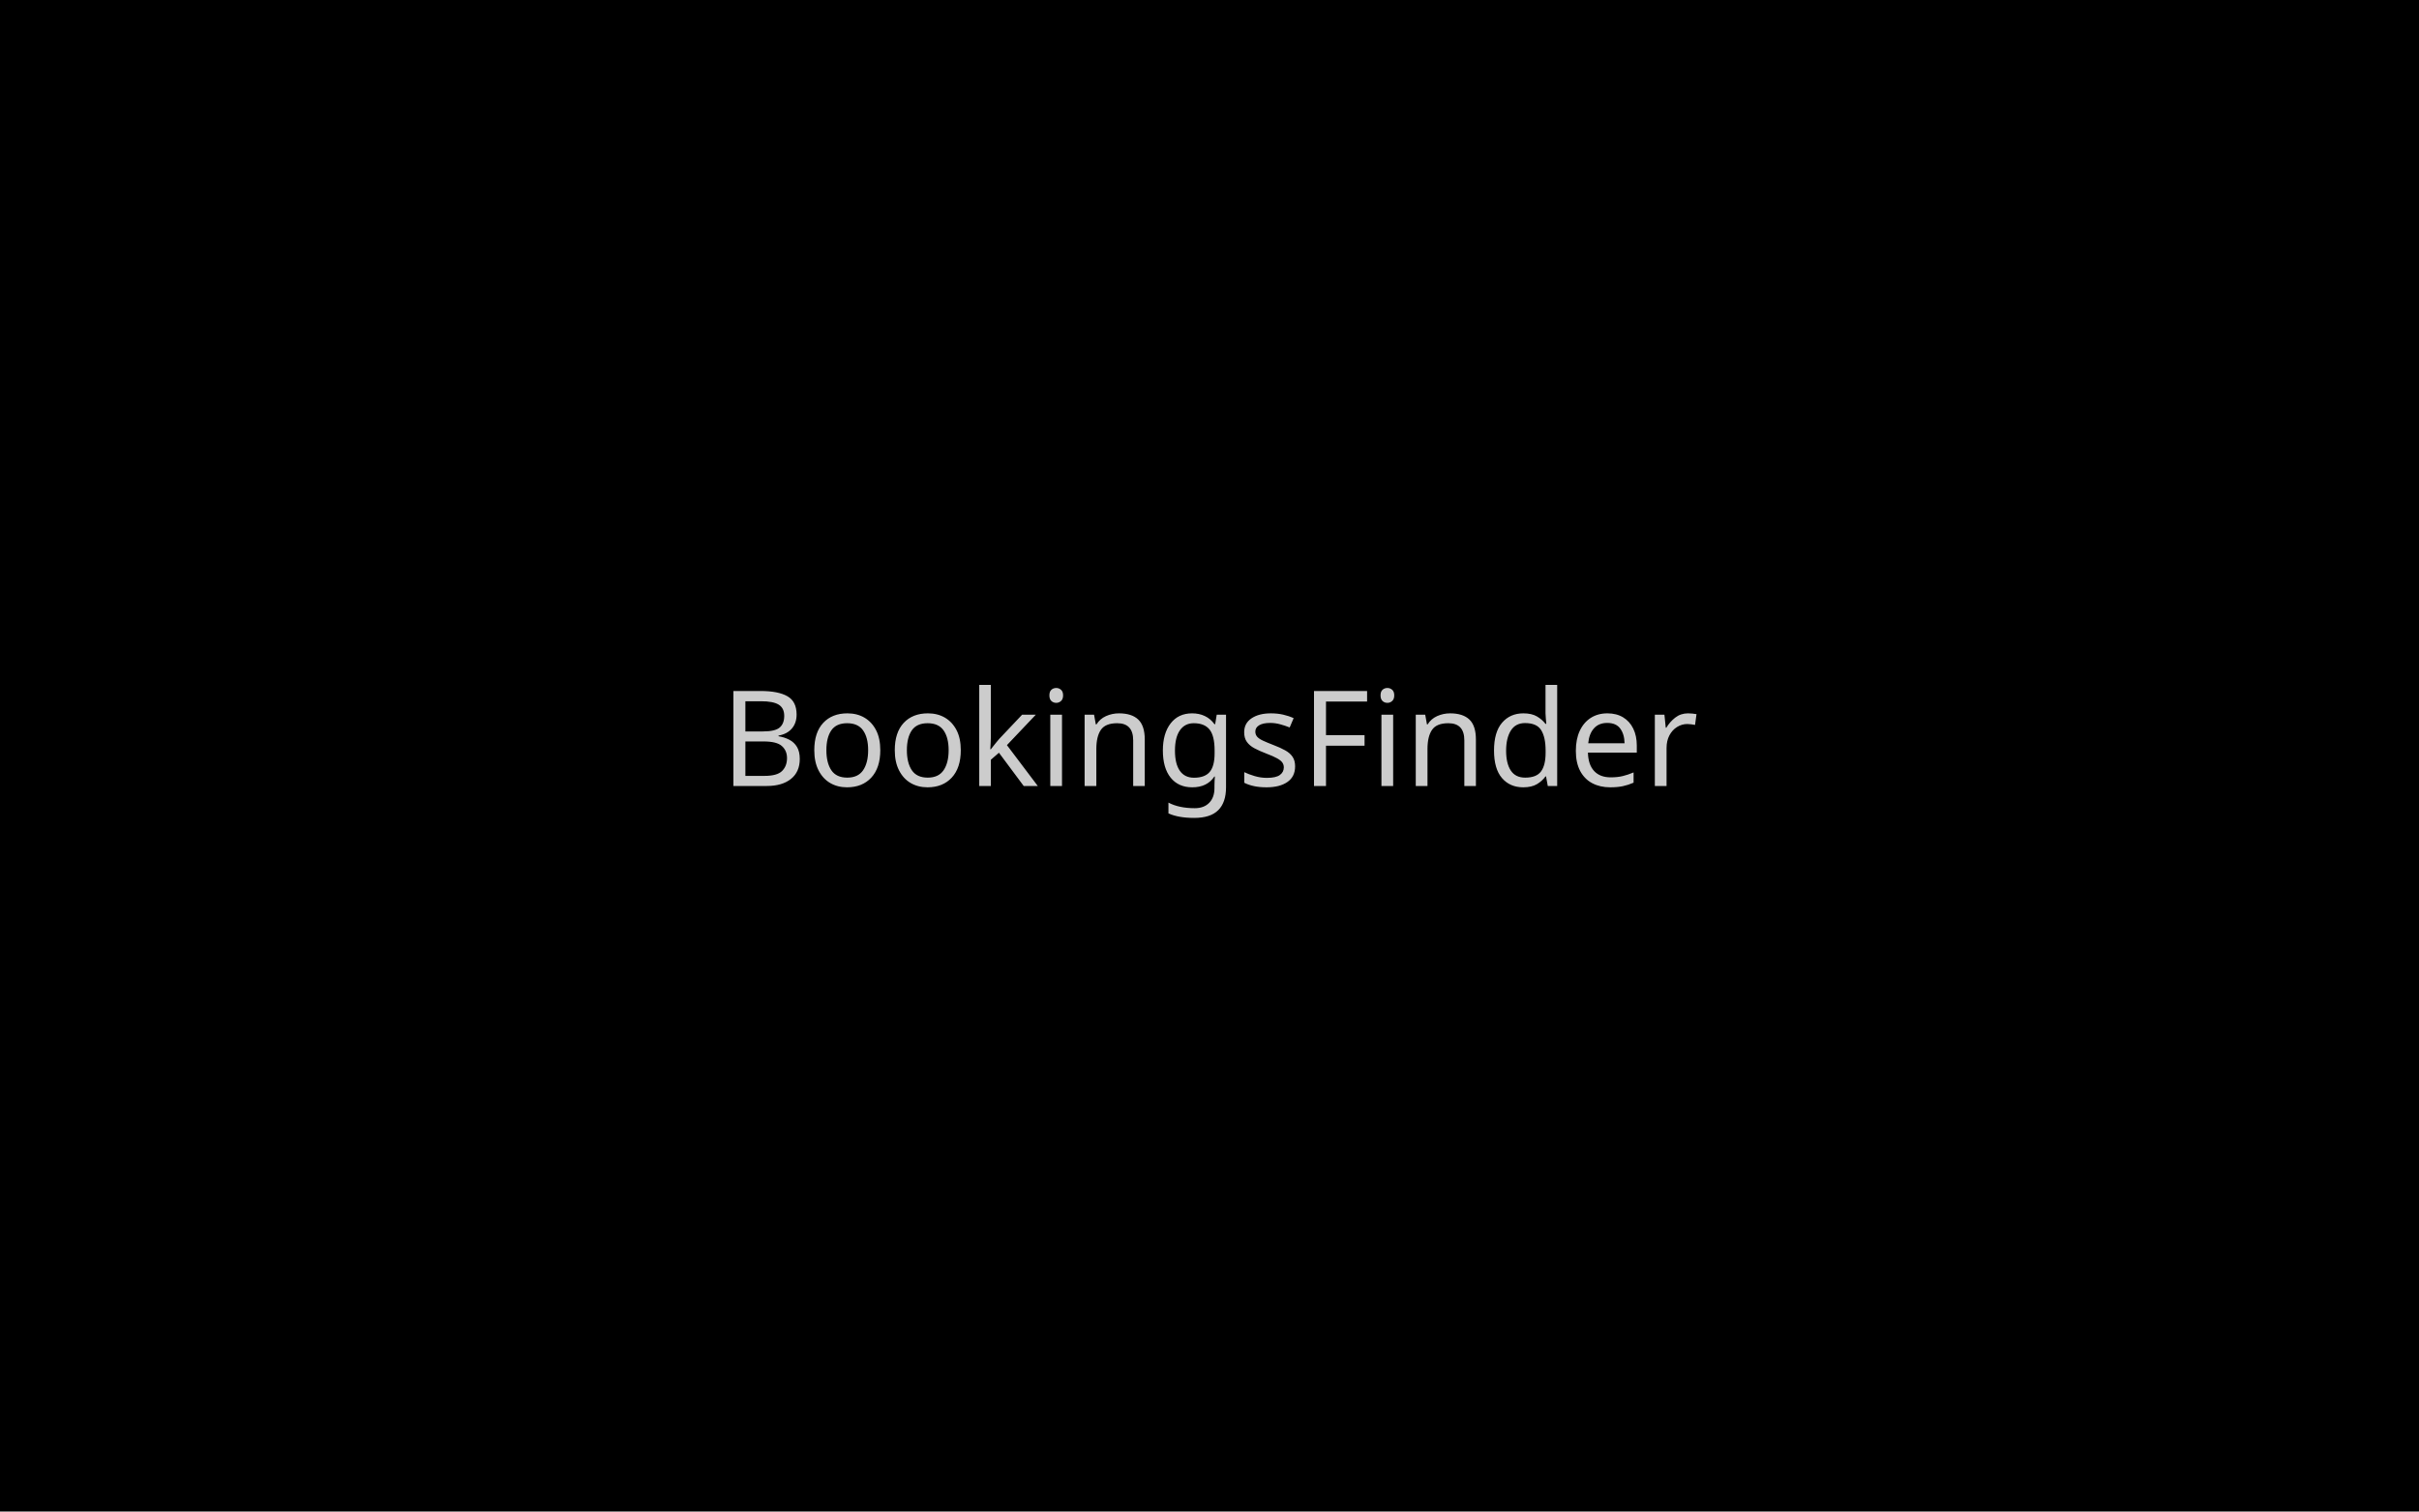
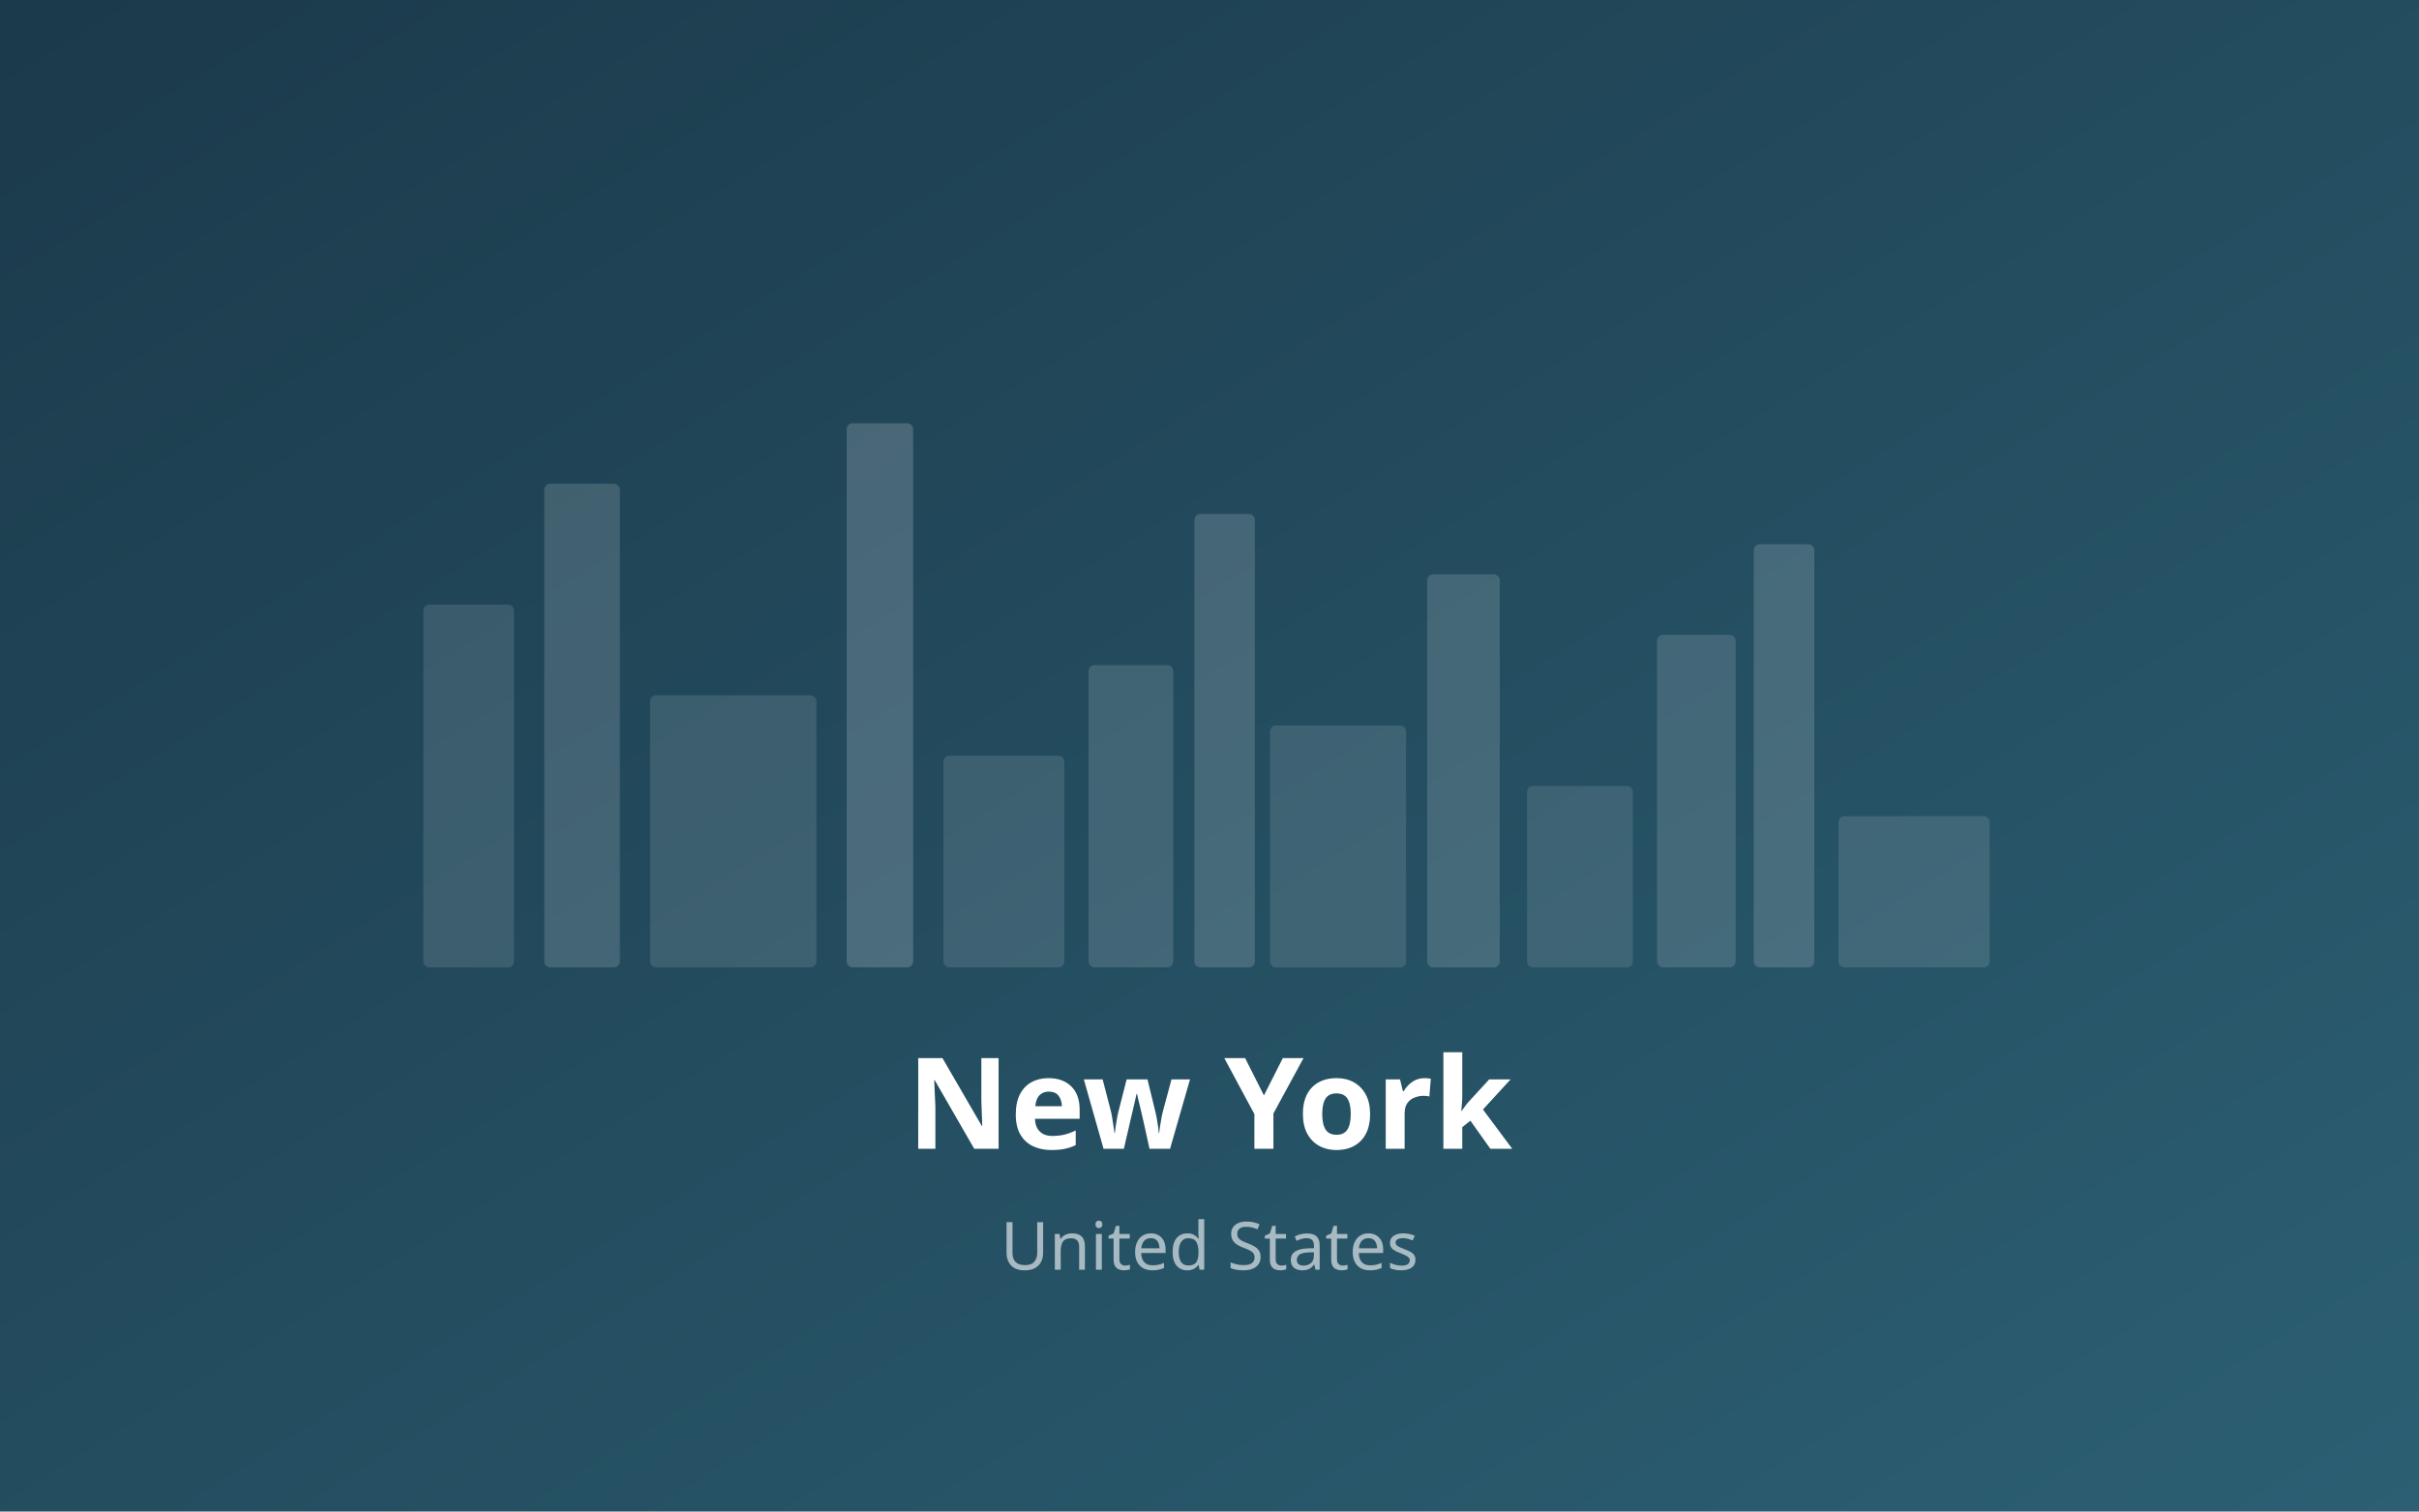
- <svg xmlns="http://www.w3.org/2000/svg" width="800" height="500">
-   <rect width="800" height="500" fill="%%23222333" />
-   <text x="400" y="260" text-anchor="middle" font-family="system-ui" font-size="44" fill="white" opacity="0.8">BookingsFinder</text>
+ <svg xmlns="http://www.w3.org/2000/svg" width="800" height="500" viewBox="0 0 800 500">
+   <defs>
+     <linearGradient id="bg" x1="0%" y1="0%" x2="100%" y2="100%">
+       <stop offset="0%" stop-color="#1b3a4b" />
+       <stop offset="100%" stop-color="#2c5f73" />
+     </linearGradient>
+   </defs>
+   <rect width="800" height="500" fill="url(#bg)" />
+   <rect x="140" y="200" width="30" height="120" rx="2" fill="#fff" opacity="0.12" />
+   <rect x="180" y="160" width="25" height="160" rx="2" fill="#fff" opacity="0.15" />
+   <rect x="215" y="230" width="55" height="90" rx="2" fill="#fff" opacity="0.12" />
+   <rect x="280" y="140" width="22" height="180" rx="2" fill="#fff" opacity="0.18" />
+   <rect x="312" y="250" width="40" height="70" rx="2" fill="#fff" opacity="0.12" />
+   <rect x="360" y="220" width="28" height="100" rx="2" fill="#fff" opacity="0.14" />
+   <rect x="395" y="170" width="20" height="150" rx="2" fill="#fff" opacity="0.16" />
+   <rect x="420" y="240" width="45" height="80" rx="2" fill="#fff" opacity="0.12" />
+   <rect x="472" y="190" width="24" height="130" rx="2" fill="#fff" opacity="0.15" />
+   <rect x="505" y="260" width="35" height="60" rx="2" fill="#fff" opacity="0.11" />
+   <rect x="548" y="210" width="26" height="110" rx="2" fill="#fff" opacity="0.14" />
+   <rect x="580" y="180" width="20" height="140" rx="2" fill="#fff" opacity="0.16" />
+   <rect x="608" y="270" width="50" height="50" rx="2" fill="#fff" opacity="0.12" />
+   <text x="400" y="380" text-anchor="middle" font-family="system-ui,sans-serif" font-size="42" font-weight="700" fill="white">New York</text>
+   <text x="400" y="420" text-anchor="middle" font-family="system-ui,sans-serif" font-size="22" fill="white" opacity="0.6">United States</text>
</svg>
